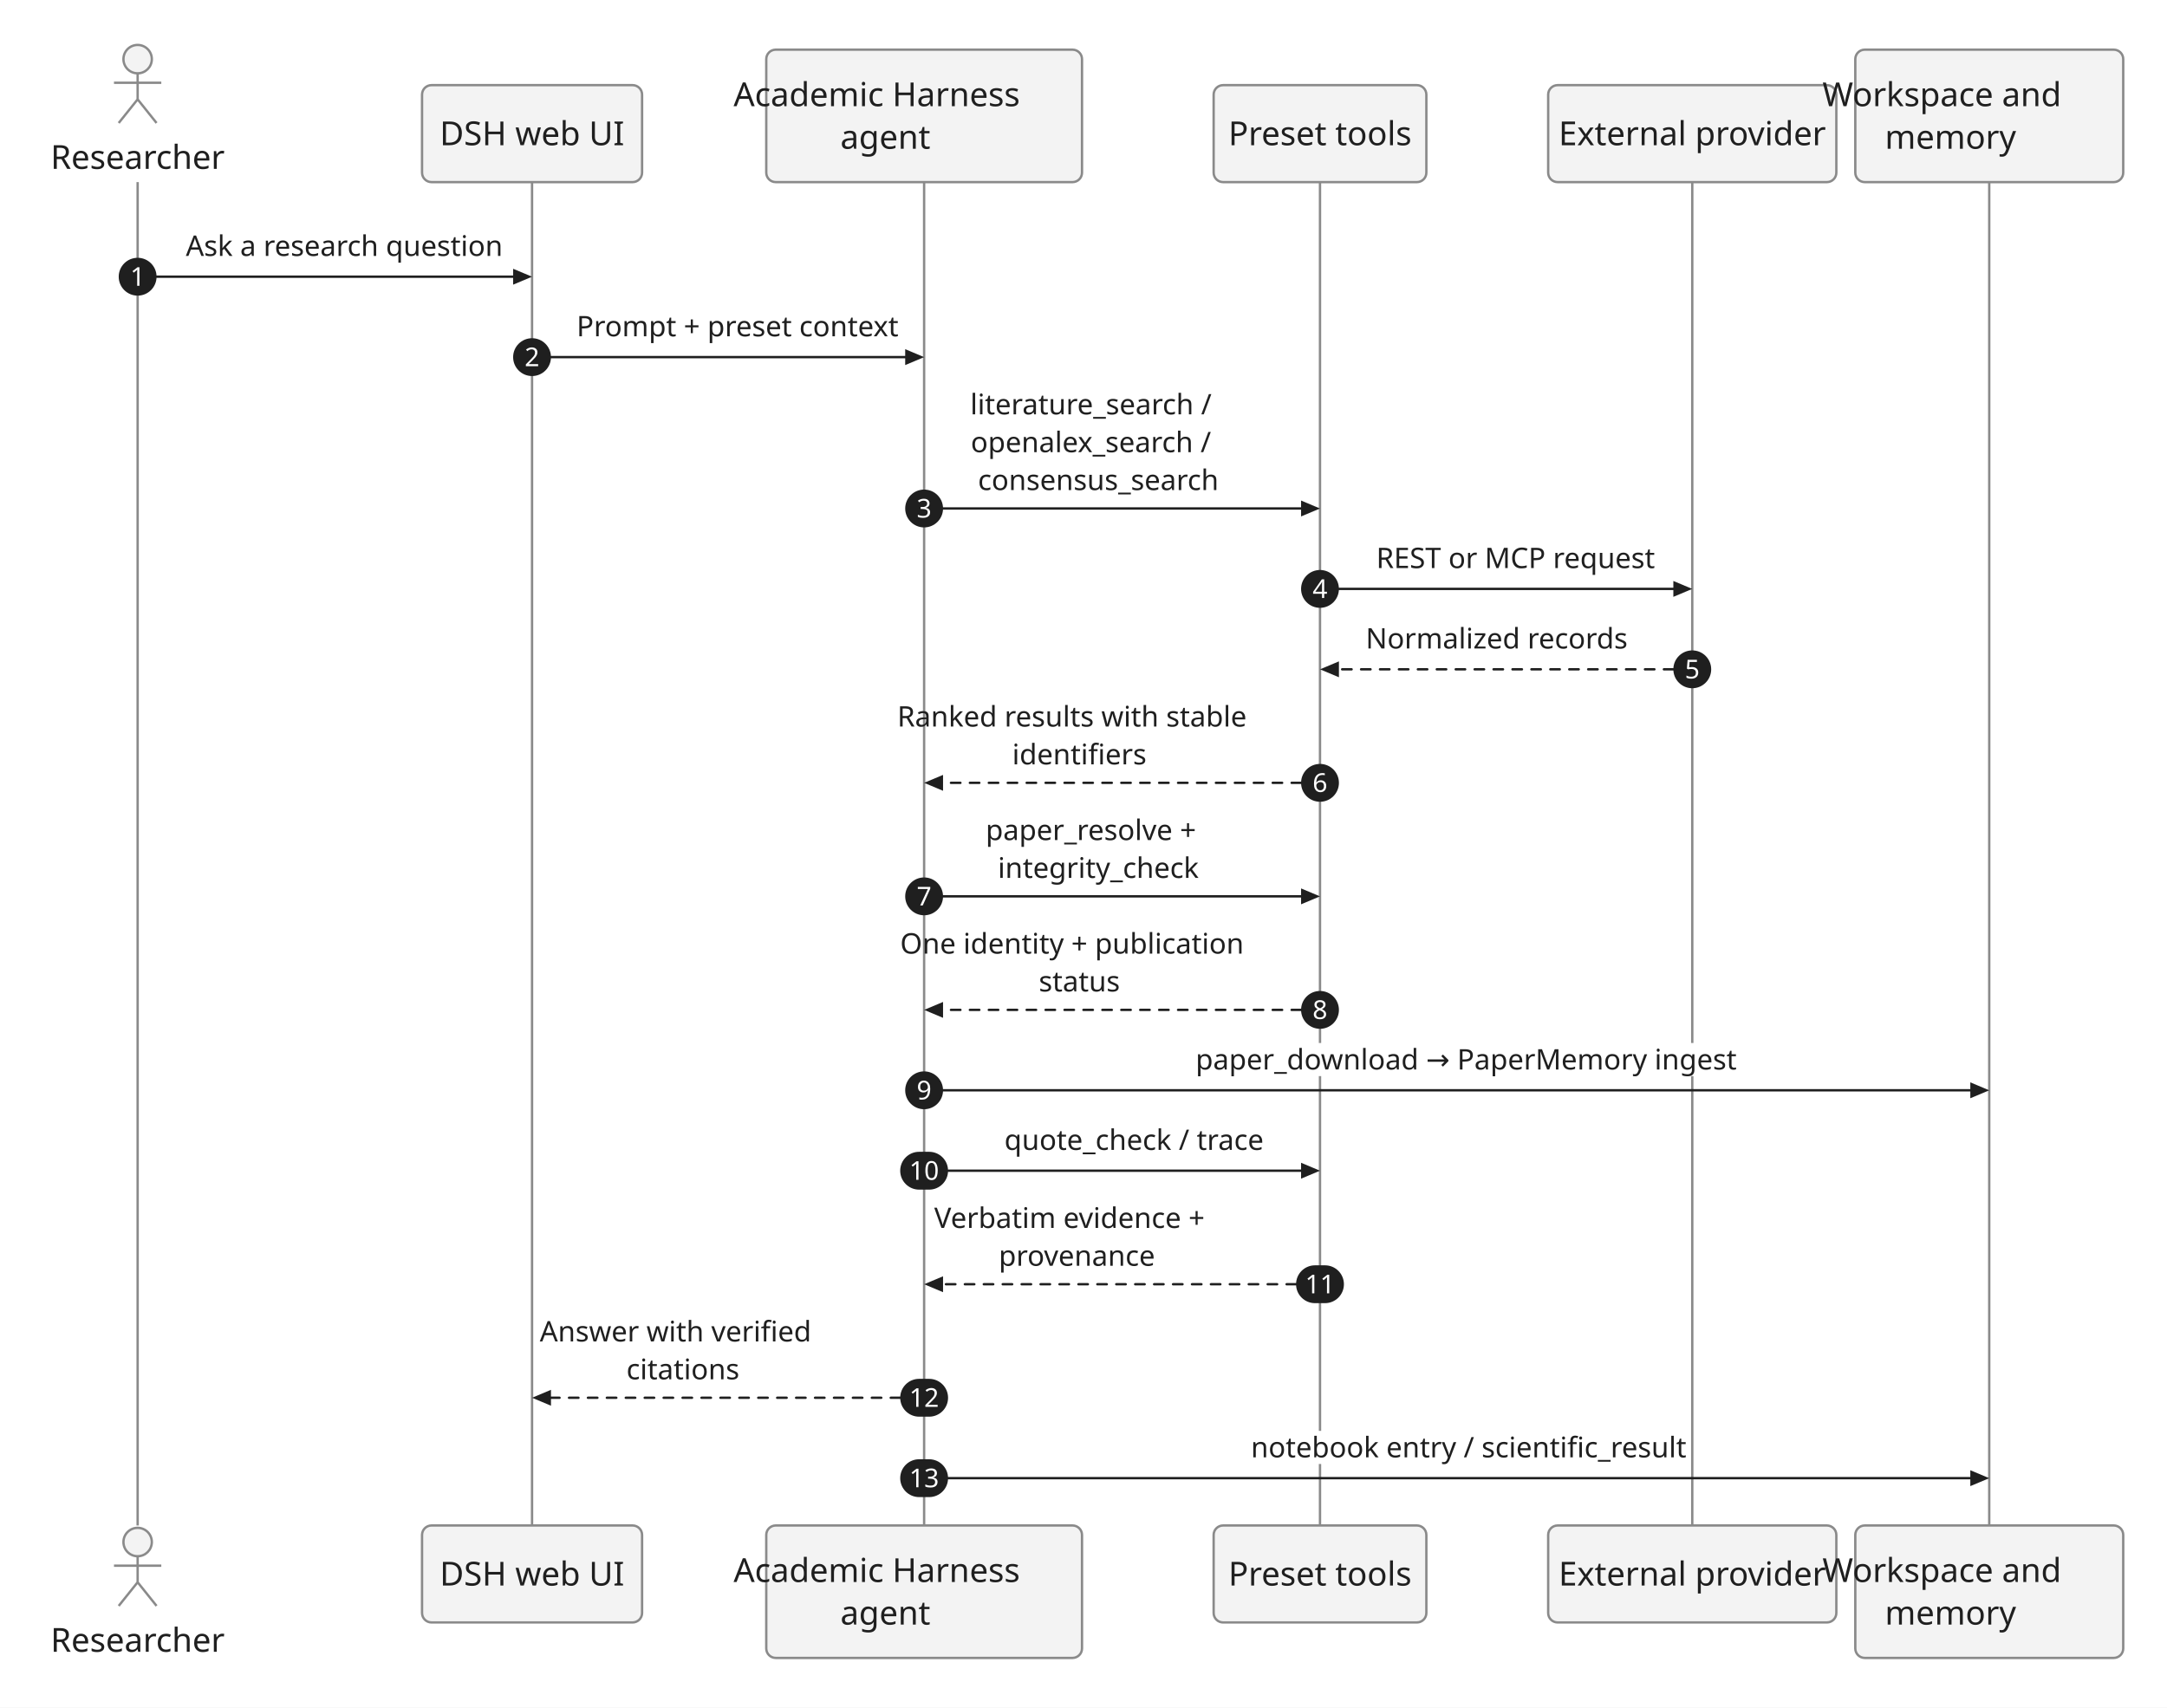
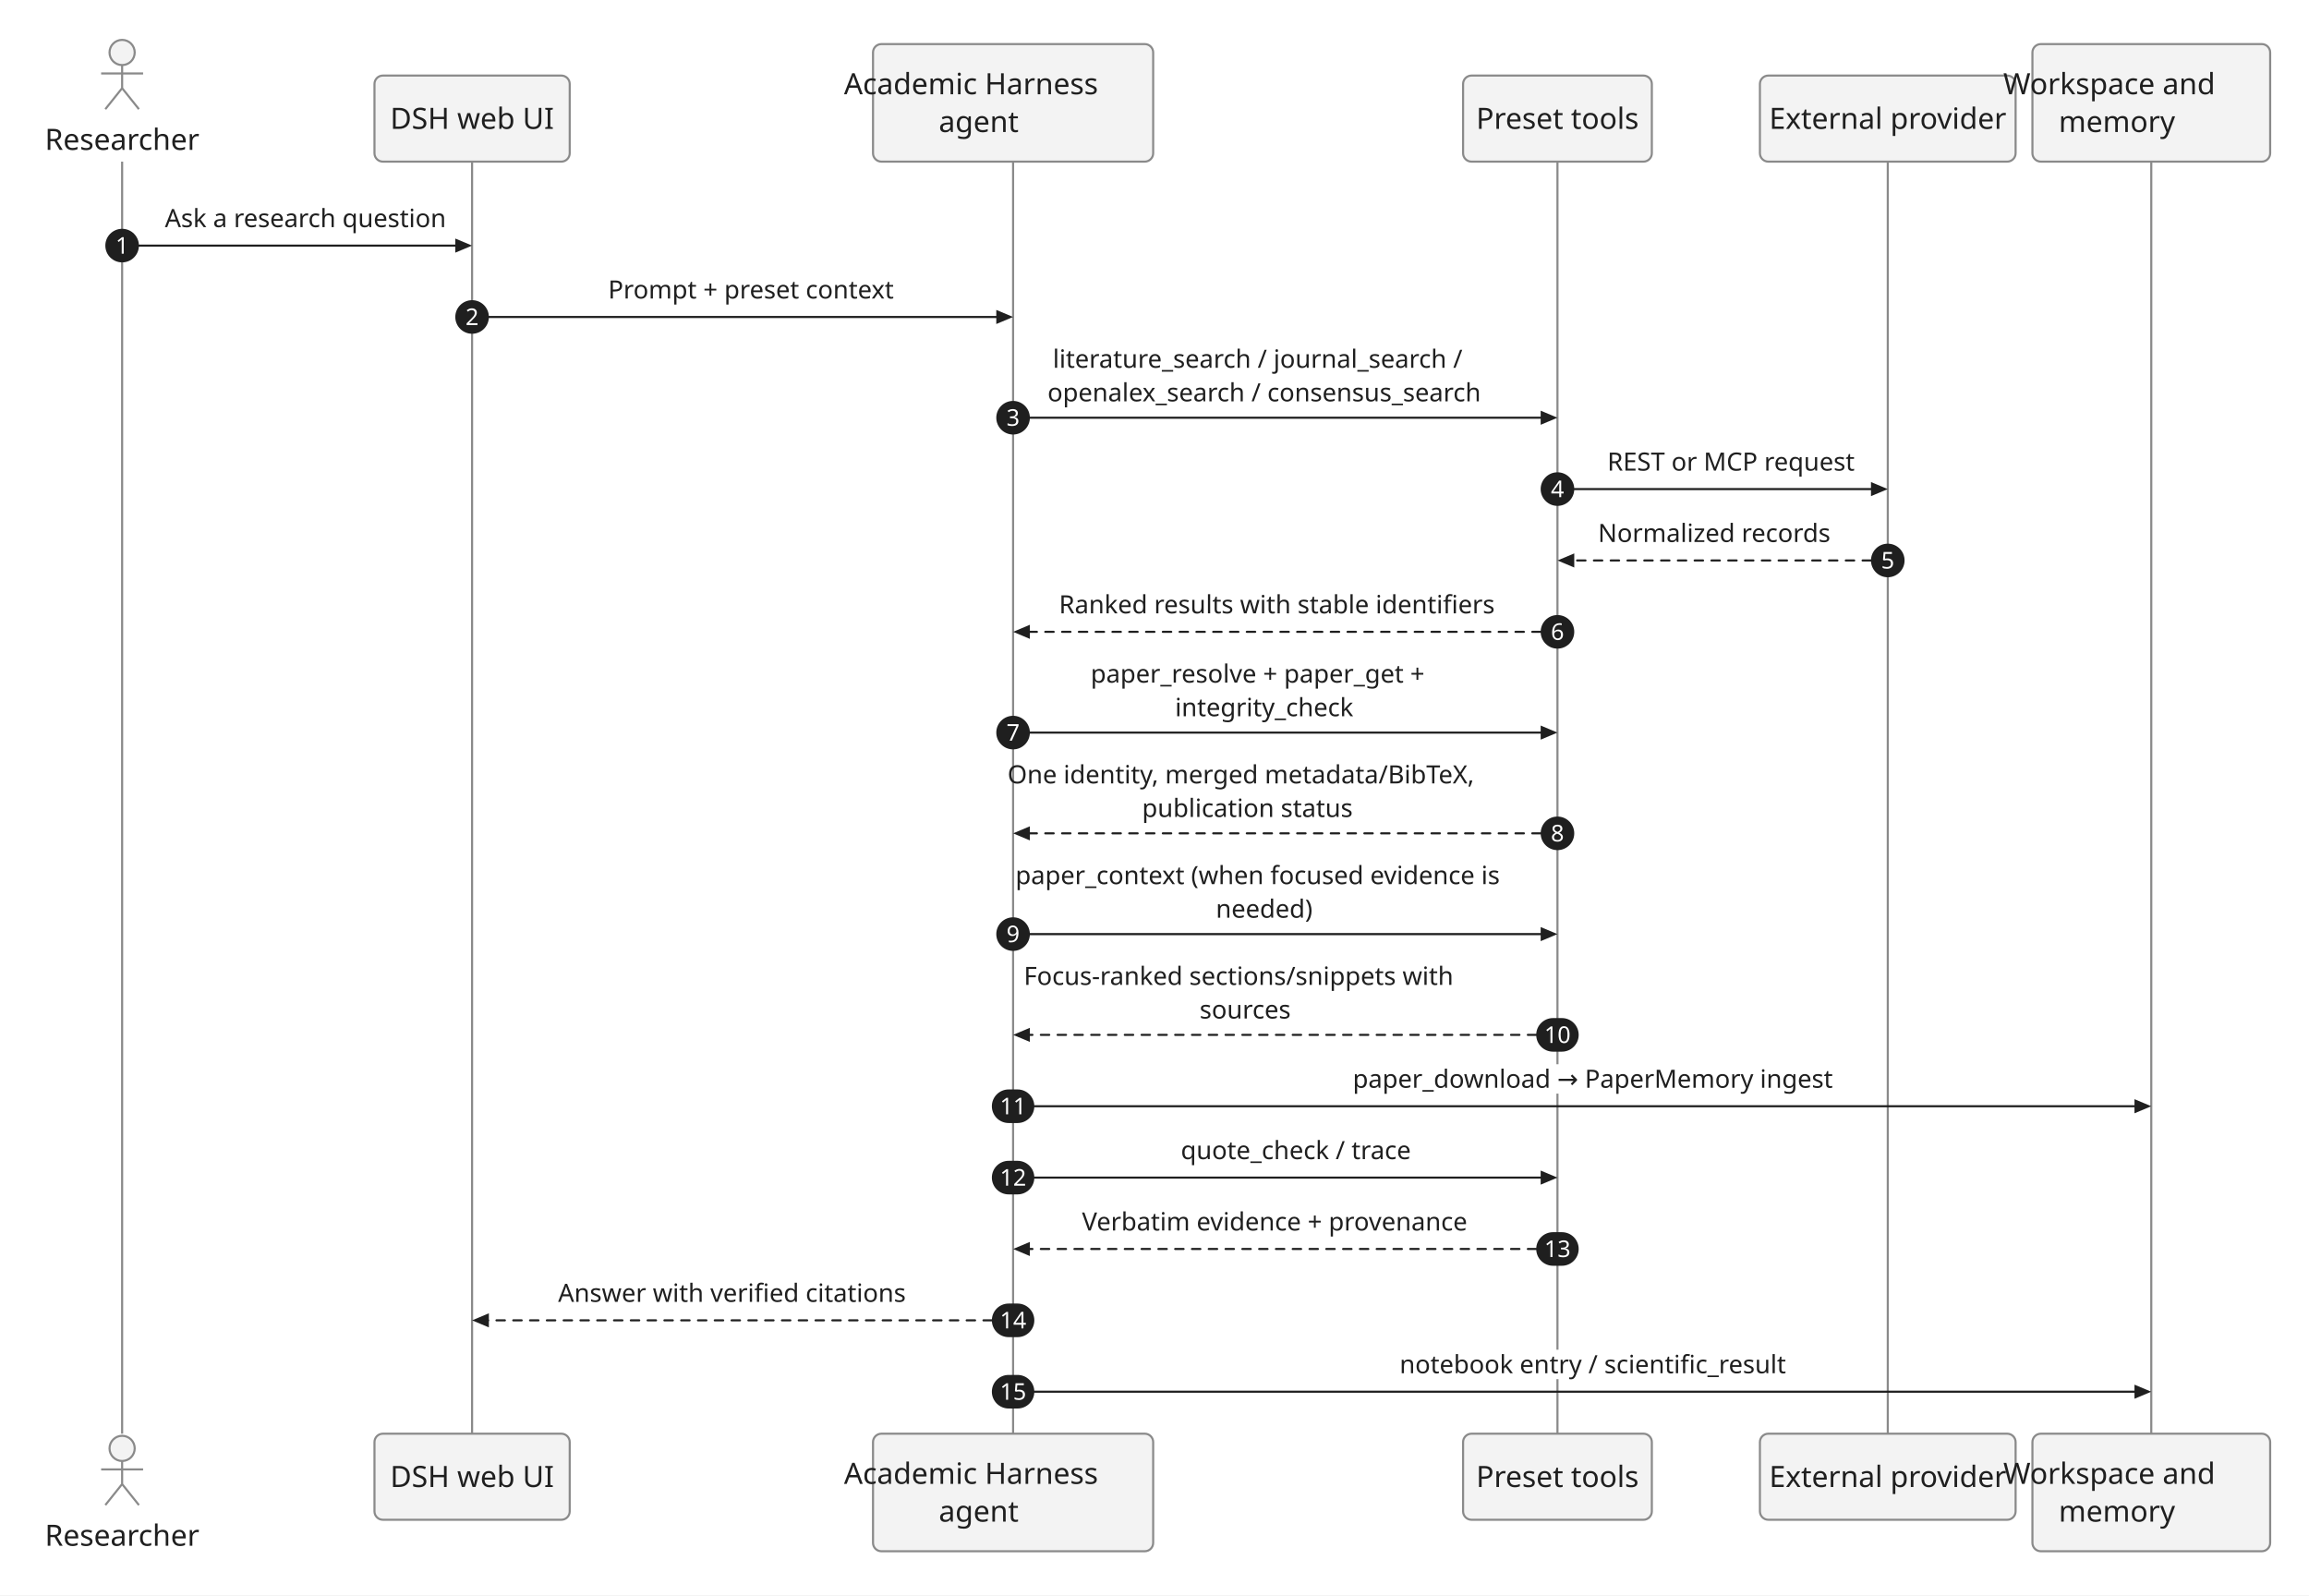
- <svg xmlns="http://www.w3.org/2000/svg" class="pele pele-sequence" viewBox="0 0 916 722" width="916" height="722" style="max-width:100%;height:auto;--_bg:#fff;--_fg:#1f1f1f;--_m:#6e6e6e;--_l:#1f1f1f;--_s:#f3f3f3;--_a:#e6e6e6;--_b:#8a8a8a;--_c:#5b7bd5;color:#1f1f1f;--_r:4px;--_fm:monospace;font:14px sans-serif;letter-spacing:normal;word-spacing:normal;text-transform:none;direction:ltr;font-family:sans-serif" fill="#1f1f1f" role="graphics-document document" aria-roledescription="sequence">
+ <svg xmlns="http://www.w3.org/2000/svg" class="pele pele-sequence" viewBox="0 0 1100 760" width="1100" height="760" style="max-width:100%;height:auto;--_bg:#fff;--_fg:#1f1f1f;--_m:#6e6e6e;--_l:#1f1f1f;--_s:#f3f3f3;--_a:#e6e6e6;--_b:#8a8a8a;--_c:#5b7bd5;color:#1f1f1f;--_r:4px;--_fm:monospace;font:14px sans-serif;letter-spacing:normal;word-spacing:normal;text-transform:none;direction:ltr;font-family:sans-serif" fill="#1f1f1f" role="graphics-document document" aria-roledescription="sequence">
  <rect width="100%" height="100%" fill="#ffffff" />
  <g transform="translate(58.18,18)">
    <g class="pele-lifelines" fill="none" stroke="#8a8a8a">
-       <path class="pele-lifeline" data-id="U" d="M0,59V627" />
-       <path class="pele-lifeline" data-id="UI" d="M166.72,59V627" />
-       <path class="pele-lifeline" data-id="A" d="M332.45,59V627" />
-       <path class="pele-lifeline" data-id="T" d="M499.79,59V627" />
-       <path class="pele-lifeline" data-id="P" d="M657.15,59V627" />
-       <path class="pele-lifeline" data-id="W" d="M782.68,59V627" />
+       <path class="pele-lifeline" data-id="U" d="M0,59V665" />
+       <path class="pele-lifeline" data-id="UI" d="M166.72,59V665" />
+       <path class="pele-lifeline" data-id="A" d="M424.45,59V665" />
+       <path class="pele-lifeline" data-id="T" d="M683.79,59V665" />
+       <path class="pele-lifeline" data-id="P" d="M841.15,59V665" />
+       <path class="pele-lifeline" data-id="W" d="M966.68,59V665" />
    </g>
    <g class="pele-edges" fill="none" stroke="#1f1f1f" stroke-linecap="round">
      <g class="pele-edge pele-message" data-id="i1">
        <path d="M8,99H159.72" />
        <path class="pele-marker" d="M166.72,99L158.72,102.36L158.72,95.64Z" fill="#1f1f1f" stroke="none" />
        <g class="pele-sequence-number">
          <rect x="-8" y="91" width="16" height="16" rx="8" fill="#1f1f1f" stroke="none" />
          <text x="0" y="102.85" text-anchor="middle" font-size="11" fill="#fff" stroke="none">1</text>
        </g>
      </g>
      <g class="pele-edge pele-message" data-id="i2">
-         <path d="M174.72,133H325.45" />
-         <path class="pele-marker" d="M332.45,133L324.45,136.36L324.45,129.64Z" fill="#1f1f1f" stroke="none" />
+         <path d="M174.72,133H417.45" />
+         <path class="pele-marker" d="M424.45,133L416.45,136.36L416.45,129.64Z" fill="#1f1f1f" stroke="none" />
        <g class="pele-sequence-number">
          <rect x="158.72" y="125" width="16" height="16" rx="8" fill="#1f1f1f" stroke="none" />
          <text x="166.72" y="136.85" text-anchor="middle" font-size="11" fill="#fff" stroke="none">2</text>
        </g>
      </g>
      <g class="pele-edge pele-message" data-id="i3">
-         <path d="M340.45,197H492.79" />
-         <path class="pele-marker" d="M499.79,197L491.79,200.36L491.79,193.64Z" fill="#1f1f1f" stroke="none" />
-         <g class="pele-sequence-number">
-           <rect x="324.45" y="189" width="16" height="16" rx="8" fill="#1f1f1f" stroke="none" />
-           <text x="332.45" y="200.85" text-anchor="middle" font-size="11" fill="#fff" stroke="none">3</text>
+         <path d="M432.45,181H676.79" />
+         <path class="pele-marker" d="M683.79,181L675.79,184.36L675.79,177.64Z" fill="#1f1f1f" stroke="none" />
+         <g class="pele-sequence-number">
+           <rect x="416.45" y="173" width="16" height="16" rx="8" fill="#1f1f1f" stroke="none" />
+           <text x="424.45" y="184.85" text-anchor="middle" font-size="11" fill="#fff" stroke="none">3</text>
        </g>
      </g>
      <g class="pele-edge pele-message" data-id="i4">
-         <path d="M507.79,231H650.15" />
-         <path class="pele-marker" d="M657.15,231L649.15,234.36L649.15,227.64Z" fill="#1f1f1f" stroke="none" />
-         <g class="pele-sequence-number">
-           <rect x="491.79" y="223" width="16" height="16" rx="8" fill="#1f1f1f" stroke="none" />
-           <text x="499.79" y="234.85" text-anchor="middle" font-size="11" fill="#fff" stroke="none">4</text>
+         <path d="M691.79,215H834.15" />
+         <path class="pele-marker" d="M841.15,215L833.15,218.36L833.15,211.64Z" fill="#1f1f1f" stroke="none" />
+         <g class="pele-sequence-number">
+           <rect x="675.79" y="207" width="16" height="16" rx="8" fill="#1f1f1f" stroke="none" />
+           <text x="683.79" y="218.85" text-anchor="middle" font-size="11" fill="#fff" stroke="none">4</text>
        </g>
      </g>
      <g class="pele-edge pele-message" data-id="i5">
-         <path d="M649.15,265H506.79" stroke-dasharray="4 4" />
-         <path class="pele-marker" d="M499.79,265L507.79,261.64L507.79,268.36Z" fill="#1f1f1f" stroke="none" />
-         <g class="pele-sequence-number">
-           <rect x="649.15" y="257" width="16" height="16" rx="8" fill="#1f1f1f" stroke="none" />
-           <text x="657.15" y="268.85" text-anchor="middle" font-size="11" fill="#fff" stroke="none">5</text>
+         <path d="M833.15,249H690.79" stroke-dasharray="4 4" />
+         <path class="pele-marker" d="M683.79,249L691.79,245.64L691.79,252.36Z" fill="#1f1f1f" stroke="none" />
+         <g class="pele-sequence-number">
+           <rect x="833.15" y="241" width="16" height="16" rx="8" fill="#1f1f1f" stroke="none" />
+           <text x="841.15" y="252.85" text-anchor="middle" font-size="11" fill="#fff" stroke="none">5</text>
        </g>
      </g>
      <g class="pele-edge pele-message" data-id="i6">
-         <path d="M491.79,313H339.45" stroke-dasharray="4 4" />
-         <path class="pele-marker" d="M332.45,313L340.45,309.64L340.45,316.36Z" fill="#1f1f1f" stroke="none" />
-         <g class="pele-sequence-number">
-           <rect x="491.79" y="305" width="16" height="16" rx="8" fill="#1f1f1f" stroke="none" />
-           <text x="499.79" y="316.85" text-anchor="middle" font-size="11" fill="#fff" stroke="none">6</text>
+         <path d="M675.79,283H431.45" stroke-dasharray="4 4" />
+         <path class="pele-marker" d="M424.45,283L432.45,279.64L432.45,286.36Z" fill="#1f1f1f" stroke="none" />
+         <g class="pele-sequence-number">
+           <rect x="675.79" y="275" width="16" height="16" rx="8" fill="#1f1f1f" stroke="none" />
+           <text x="683.79" y="286.85" text-anchor="middle" font-size="11" fill="#fff" stroke="none">6</text>
        </g>
      </g>
      <g class="pele-edge pele-message" data-id="i7">
-         <path d="M340.45,361H492.79" />
-         <path class="pele-marker" d="M499.79,361L491.79,364.36L491.79,357.64Z" fill="#1f1f1f" stroke="none" />
-         <g class="pele-sequence-number">
-           <rect x="324.45" y="353" width="16" height="16" rx="8" fill="#1f1f1f" stroke="none" />
-           <text x="332.45" y="364.85" text-anchor="middle" font-size="11" fill="#fff" stroke="none">7</text>
+         <path d="M432.45,331H676.79" />
+         <path class="pele-marker" d="M683.79,331L675.79,334.36L675.79,327.64Z" fill="#1f1f1f" stroke="none" />
+         <g class="pele-sequence-number">
+           <rect x="416.45" y="323" width="16" height="16" rx="8" fill="#1f1f1f" stroke="none" />
+           <text x="424.45" y="334.85" text-anchor="middle" font-size="11" fill="#fff" stroke="none">7</text>
        </g>
      </g>
      <g class="pele-edge pele-message" data-id="i8">
-         <path d="M491.79,409H339.45" stroke-dasharray="4 4" />
-         <path class="pele-marker" d="M332.45,409L340.45,405.64L340.45,412.36Z" fill="#1f1f1f" stroke="none" />
-         <g class="pele-sequence-number">
-           <rect x="491.79" y="401" width="16" height="16" rx="8" fill="#1f1f1f" stroke="none" />
-           <text x="499.79" y="412.85" text-anchor="middle" font-size="11" fill="#fff" stroke="none">8</text>
+         <path d="M675.79,379H431.45" stroke-dasharray="4 4" />
+         <path class="pele-marker" d="M424.45,379L432.45,375.64L432.45,382.36Z" fill="#1f1f1f" stroke="none" />
+         <g class="pele-sequence-number">
+           <rect x="675.79" y="371" width="16" height="16" rx="8" fill="#1f1f1f" stroke="none" />
+           <text x="683.79" y="382.85" text-anchor="middle" font-size="11" fill="#fff" stroke="none">8</text>
        </g>
      </g>
      <g class="pele-edge pele-message" data-id="i9">
-         <path d="M340.45,443H775.68" />
-         <path class="pele-marker" d="M782.68,443L774.68,446.36L774.68,439.64Z" fill="#1f1f1f" stroke="none" />
-         <g class="pele-sequence-number">
-           <rect x="324.45" y="435" width="16" height="16" rx="8" fill="#1f1f1f" stroke="none" />
-           <text x="332.45" y="446.85" text-anchor="middle" font-size="11" fill="#fff" stroke="none">9</text>
+         <path d="M432.45,427H676.79" />
+         <path class="pele-marker" d="M683.79,427L675.79,430.36L675.79,423.64Z" fill="#1f1f1f" stroke="none" />
+         <g class="pele-sequence-number">
+           <rect x="416.45" y="419" width="16" height="16" rx="8" fill="#1f1f1f" stroke="none" />
+           <text x="424.45" y="430.85" text-anchor="middle" font-size="11" fill="#fff" stroke="none">9</text>
        </g>
      </g>
      <g class="pele-edge pele-message" data-id="i10">
-         <path d="M342.57,477H492.79" />
-         <path class="pele-marker" d="M499.79,477L491.79,480.36L491.79,473.64Z" fill="#1f1f1f" stroke="none" />
-         <g class="pele-sequence-number">
-           <rect x="322.34" y="469" width="20.23" height="16" rx="8" fill="#1f1f1f" stroke="none" />
-           <text x="332.45" y="480.85" text-anchor="middle" font-size="11" fill="#fff" stroke="none">10</text>
+         <path d="M673.67,475H431.45" stroke-dasharray="4 4" />
+         <path class="pele-marker" d="M424.45,475L432.45,471.64L432.45,478.36Z" fill="#1f1f1f" stroke="none" />
+         <g class="pele-sequence-number">
+           <rect x="673.67" y="467" width="20.23" height="16" rx="8" fill="#1f1f1f" stroke="none" />
+           <text x="683.79" y="478.85" text-anchor="middle" font-size="11" fill="#fff" stroke="none">10</text>
        </g>
      </g>
      <g class="pele-edge pele-message" data-id="i11">
-         <path d="M489.67,525H339.45" stroke-dasharray="4 4" />
-         <path class="pele-marker" d="M332.45,525L340.45,521.64L340.45,528.36Z" fill="#1f1f1f" stroke="none" />
-         <g class="pele-sequence-number">
-           <rect x="489.67" y="517" width="20.23" height="16" rx="8" fill="#1f1f1f" stroke="none" />
-           <text x="499.79" y="528.85" text-anchor="middle" font-size="11" fill="#fff" stroke="none">11</text>
+         <path d="M434.57,509H959.68" />
+         <path class="pele-marker" d="M966.68,509L958.68,512.36L958.68,505.64Z" fill="#1f1f1f" stroke="none" />
+         <g class="pele-sequence-number">
+           <rect x="414.34" y="501" width="20.23" height="16" rx="8" fill="#1f1f1f" stroke="none" />
+           <text x="424.45" y="512.85" text-anchor="middle" font-size="11" fill="#fff" stroke="none">11</text>
        </g>
      </g>
      <g class="pele-edge pele-message" data-id="i12">
-         <path d="M322.34,573H173.72" stroke-dasharray="4 4" />
-         <path class="pele-marker" d="M166.72,573L174.72,569.64L174.72,576.36Z" fill="#1f1f1f" stroke="none" />
-         <g class="pele-sequence-number">
-           <rect x="322.34" y="565" width="20.23" height="16" rx="8" fill="#1f1f1f" stroke="none" />
-           <text x="332.45" y="576.85" text-anchor="middle" font-size="11" fill="#fff" stroke="none">12</text>
+         <path d="M434.57,543H676.79" />
+         <path class="pele-marker" d="M683.79,543L675.79,546.36L675.79,539.64Z" fill="#1f1f1f" stroke="none" />
+         <g class="pele-sequence-number">
+           <rect x="414.34" y="535" width="20.23" height="16" rx="8" fill="#1f1f1f" stroke="none" />
+           <text x="424.45" y="546.85" text-anchor="middle" font-size="11" fill="#fff" stroke="none">12</text>
        </g>
      </g>
      <g class="pele-edge pele-message" data-id="i13">
-         <path d="M342.57,607H775.68" />
-         <path class="pele-marker" d="M782.68,607L774.68,610.36L774.68,603.64Z" fill="#1f1f1f" stroke="none" />
-         <g class="pele-sequence-number">
-           <rect x="322.34" y="599" width="20.23" height="16" rx="8" fill="#1f1f1f" stroke="none" />
-           <text x="332.45" y="610.85" text-anchor="middle" font-size="11" fill="#fff" stroke="none">13</text>
+         <path d="M673.67,577H431.45" stroke-dasharray="4 4" />
+         <path class="pele-marker" d="M424.45,577L432.45,573.64L432.45,580.36Z" fill="#1f1f1f" stroke="none" />
+         <g class="pele-sequence-number">
+           <rect x="673.67" y="569" width="20.23" height="16" rx="8" fill="#1f1f1f" stroke="none" />
+           <text x="683.79" y="580.85" text-anchor="middle" font-size="11" fill="#fff" stroke="none">13</text>
+         </g>
+       </g>
+       <g class="pele-edge pele-message" data-id="i14">
+         <path d="M414.34,611H173.72" stroke-dasharray="4 4" />
+         <path class="pele-marker" d="M166.72,611L174.72,607.64L174.72,614.36Z" fill="#1f1f1f" stroke="none" />
+         <g class="pele-sequence-number">
+           <rect x="414.34" y="603" width="20.23" height="16" rx="8" fill="#1f1f1f" stroke="none" />
+           <text x="424.45" y="614.85" text-anchor="middle" font-size="11" fill="#fff" stroke="none">14</text>
+         </g>
+       </g>
+       <g class="pele-edge pele-message" data-id="i15">
+         <path d="M434.57,645H959.68" />
+         <path class="pele-marker" d="M966.68,645L958.68,648.36L958.68,641.64Z" fill="#1f1f1f" stroke="none" />
+         <g class="pele-sequence-number">
+           <rect x="414.34" y="637" width="20.23" height="16" rx="8" fill="#1f1f1f" stroke="none" />
+           <text x="424.45" y="648.85" text-anchor="middle" font-size="11" fill="#fff" stroke="none">15</text>
        </g>
      </g>
    </g>
    <g class="pele-edge-labels" font-size="12">
      <g class="pele-edge-label" data-id="i1">
        <text x="87.36" y="90.2" text-anchor="middle">Ask a research question</text>
      </g>
      <g class="pele-edge-label" data-id="i2">
-         <text x="253.59" y="124.2" text-anchor="middle">Prompt + preset context</text>
+         <text x="299.59" y="124.2" text-anchor="middle">Prompt + preset context</text>
      </g>
      <g class="pele-edge-label" data-id="i3">
        <text text-anchor="middle" xml:space="preserve">
-           <tspan x="420.12" y="157.2">literature_search /</tspan>
-           <tspan x="420.12" y="173.2">openalex_search /</tspan>
-           <tspan x="420.12" y="189.2">consensus_search</tspan>
+           <tspan x="558.12" y="157.2">literature_search / journal_search /</tspan>
+           <tspan x="558.12" y="173.2">openalex_search / consensus_search</tspan>
        </text>
      </g>
      <g class="pele-edge-label" data-id="i4">
-         <text x="582.47" y="222.2" text-anchor="middle">REST or MCP request</text>
+         <text x="766.47" y="206.2" text-anchor="middle">REST or MCP request</text>
      </g>
      <g class="pele-edge-label" data-id="i5">
-         <text x="574.47" y="256.2" text-anchor="middle">Normalized records</text>
+         <text x="758.47" y="240.2" text-anchor="middle">Normalized records</text>
      </g>
      <g class="pele-edge-label" data-id="i6">
-         <text text-anchor="middle" xml:space="preserve">
-           <tspan x="412.12" y="289.2">Ranked results with stable</tspan>
-           <tspan x="412.12" y="305.2">identifiers</tspan>
-         </text>
+         <text x="550.12" y="274.2" text-anchor="middle">Ranked results with stable identifiers</text>
      </g>
      <g class="pele-edge-label" data-id="i7">
        <text text-anchor="middle" xml:space="preserve">
-           <tspan x="420.12" y="337.2">paper_resolve +</tspan>
-           <tspan x="420.12" y="353.2">integrity_check</tspan>
+           <tspan x="558.12" y="307.2">paper_resolve + paper_get +</tspan>
+           <tspan x="558.12" y="323.2">integrity_check</tspan>
        </text>
      </g>
      <g class="pele-edge-label" data-id="i8">
        <text text-anchor="middle" xml:space="preserve">
-           <tspan x="412.12" y="385.2">One identity + publication</tspan>
-           <tspan x="412.12" y="401.2">status</tspan>
+           <tspan x="550.12" y="355.2">One identity, merged metadata/BibTeX,</tspan>
+           <tspan x="550.12" y="371.2">publication status</tspan>
        </text>
      </g>
      <g class="pele-edge-label" data-id="i9">
-         <rect x="452.04" y="423" width="219.05" height="14" rx="3" fill="#fff" stroke="none" />
-         <text x="561.57" y="434.2" text-anchor="middle">paper_download → PaperMemory ingest</text>
+         <text text-anchor="middle" xml:space="preserve">
+           <tspan x="558.12" y="403.2">paper_context (when focused evidence is</tspan>
+           <tspan x="558.12" y="419.2">needed)</tspan>
+         </text>
      </g>
      <g class="pele-edge-label" data-id="i10">
-         <text x="421.18" y="468.2" text-anchor="middle">quote_check / trace</text>
+         <text text-anchor="middle" xml:space="preserve">
+           <tspan x="549.06" y="451.2">Focus-ranked sections/snippets with</tspan>
+           <tspan x="549.06" y="467.2">sources</tspan>
+         </text>
      </g>
      <g class="pele-edge-label" data-id="i11">
-         <text text-anchor="middle" xml:space="preserve">
-           <tspan x="411.06" y="501.2">Verbatim evidence +</tspan>
-           <tspan x="411.06" y="517.2">provenance</tspan>
-         </text>
+         <rect x="591.1" y="489" width="219.05" height="14" rx="3" fill="#fff" stroke="none" />
+         <text x="700.63" y="500.2" text-anchor="middle">paper_download → PaperMemory ingest</text>
      </g>
      <g class="pele-edge-label" data-id="i12">
-         <text text-anchor="middle" xml:space="preserve">
-           <tspan x="244.53" y="549.2">Answer with verified</tspan>
-           <tspan x="244.53" y="565.2">citations</tspan>
-         </text>
+         <text x="559.18" y="534.2" text-anchor="middle">quote_check / trace</text>
      </g>
      <g class="pele-edge-label" data-id="i13">
-         <rect x="473.92" y="587" width="177.41" height="14" rx="3" fill="#fff" stroke="none" />
-         <text x="562.63" y="598.2" text-anchor="middle">notebook entry / scientific_result</text>
+         <text x="549.06" y="568.2" text-anchor="middle">Verbatim evidence + provenance</text>
+       </g>
+       <g class="pele-edge-label" data-id="i14">
+         <text x="290.53" y="602.2" text-anchor="middle">Answer with verified citations</text>
+       </g>
+       <g class="pele-edge-label" data-id="i15">
+         <rect x="611.92" y="625" width="177.41" height="14" rx="3" fill="#fff" stroke="none" />
+         <text x="700.63" y="636.2" text-anchor="middle">notebook entry / scientific_result</text>
      </g>
    </g>
    <g class="pele-nodes">
      <g class="pele-node pele-actor pele-actor-actor pele-actor-footer" data-id="U">
-         <circle cx="0" cy="634" r="6" fill="#f3f3f3" stroke="#8a8a8a" />
-         <path d="M0,640V651M-10,644H10M-8,661L0,651L8,661" fill="none" stroke="#8a8a8a" />
-         <text class="pele-label" x="0" y="680.4" text-anchor="middle">Researcher</text>
+         <circle cx="0" cy="672" r="6" fill="#f3f3f3" stroke="#8a8a8a" />
+         <path d="M0,678V689M-10,682H10M-8,699L0,689L8,699" fill="none" stroke="#8a8a8a" />
+         <text class="pele-label" x="0" y="718.4" text-anchor="middle">Researcher</text>
      </g>
      <g class="pele-node pele-actor pele-actor-participant pele-actor-footer" data-id="UI">
-         <rect x="120.22" y="627" width="93.01" height="41" fill="#f3f3f3" stroke="#8a8a8a" style="rx:4px" />
-         <text class="pele-label" x="166.72" y="652.4" text-anchor="middle">DSH web UI</text>
+         <rect x="120.22" y="665" width="93.01" height="41" fill="#f3f3f3" stroke="#8a8a8a" style="rx:4px" />
+         <text class="pele-label" x="166.72" y="690.4" text-anchor="middle">DSH web UI</text>
      </g>
      <g class="pele-node pele-actor pele-actor-participant pele-actor-footer" data-id="A">
-         <rect x="265.72" y="627" width="133.47" height="56" fill="#f3f3f3" stroke="#8a8a8a" style="rx:4px" />
-         <text class="pele-label" text-anchor="middle" xml:space="preserve">
-           <tspan x="332.45" y="650.9">Academic Harness</tspan>
-           <tspan x="332.45" y="668.9">agent</tspan>
+         <rect x="357.72" y="665" width="133.47" height="56" fill="#f3f3f3" stroke="#8a8a8a" style="rx:4px" />
+         <text class="pele-label" text-anchor="middle" xml:space="preserve">
+           <tspan x="424.45" y="688.9">Academic Harness</tspan>
+           <tspan x="424.45" y="706.9">agent</tspan>
        </text>
      </g>
      <g class="pele-node pele-actor pele-actor-participant pele-actor-footer" data-id="T">
-         <rect x="454.83" y="627" width="89.92" height="41" fill="#f3f3f3" stroke="#8a8a8a" style="rx:4px" />
-         <text class="pele-label" x="499.79" y="652.4" text-anchor="middle">Preset tools</text>
+         <rect x="638.83" y="665" width="89.92" height="41" fill="#f3f3f3" stroke="#8a8a8a" style="rx:4px" />
+         <text class="pele-label" x="683.79" y="690.4" text-anchor="middle">Preset tools</text>
      </g>
      <g class="pele-node pele-actor pele-actor-participant pele-actor-footer" data-id="P">
-         <rect x="596.24" y="627" width="121.81" height="41" fill="#f3f3f3" stroke="#8a8a8a" style="rx:4px" />
-         <text class="pele-label" x="657.15" y="652.4" text-anchor="middle">External provider</text>
+         <rect x="780.24" y="665" width="121.81" height="41" fill="#f3f3f3" stroke="#8a8a8a" style="rx:4px" />
+         <text class="pele-label" x="841.15" y="690.4" text-anchor="middle">External provider</text>
      </g>
      <g class="pele-node pele-actor pele-actor-participant pele-actor-footer" data-id="W">
-         <rect x="726.06" y="627" width="113.26" height="56" fill="#f3f3f3" stroke="#8a8a8a" style="rx:4px" />
-         <text class="pele-label" text-anchor="middle" xml:space="preserve">
-           <tspan x="782.68" y="650.9">Workspace and</tspan>
-           <tspan x="782.68" y="668.9">memory</tspan>
+         <rect x="910.06" y="665" width="113.26" height="56" fill="#f3f3f3" stroke="#8a8a8a" style="rx:4px" />
+         <text class="pele-label" text-anchor="middle" xml:space="preserve">
+           <tspan x="966.68" y="688.9">Workspace and</tspan>
+           <tspan x="966.68" y="706.9">memory</tspan>
        </text>
      </g>
      <g class="pele-node pele-actor pele-actor-actor" data-id="U">
        <circle cx="0" cy="7" r="6" fill="#f3f3f3" stroke="#8a8a8a" />
        <path d="M0,13V24M-10,17H10M-8,34L0,24L8,34" fill="none" stroke="#8a8a8a" />
        <text class="pele-label" x="0" y="53.4" text-anchor="middle">Researcher</text>
      </g>
      <g class="pele-node pele-actor pele-actor-participant" data-id="UI">
        <rect x="120.22" y="18" width="93.01" height="41" fill="#f3f3f3" stroke="#8a8a8a" style="rx:4px" />
        <text class="pele-label" x="166.72" y="43.4" text-anchor="middle">DSH web UI</text>
      </g>
      <g class="pele-node pele-actor pele-actor-participant" data-id="A">
-         <rect x="265.72" y="3" width="133.47" height="56" fill="#f3f3f3" stroke="#8a8a8a" style="rx:4px" />
-         <text class="pele-label" text-anchor="middle" xml:space="preserve">
-           <tspan x="332.45" y="26.9">Academic Harness</tspan>
-           <tspan x="332.45" y="44.9">agent</tspan>
+         <rect x="357.72" y="3" width="133.47" height="56" fill="#f3f3f3" stroke="#8a8a8a" style="rx:4px" />
+         <text class="pele-label" text-anchor="middle" xml:space="preserve">
+           <tspan x="424.45" y="26.9">Academic Harness</tspan>
+           <tspan x="424.45" y="44.9">agent</tspan>
        </text>
      </g>
      <g class="pele-node pele-actor pele-actor-participant" data-id="T">
-         <rect x="454.83" y="18" width="89.92" height="41" fill="#f3f3f3" stroke="#8a8a8a" style="rx:4px" />
-         <text class="pele-label" x="499.79" y="43.4" text-anchor="middle">Preset tools</text>
+         <rect x="638.83" y="18" width="89.92" height="41" fill="#f3f3f3" stroke="#8a8a8a" style="rx:4px" />
+         <text class="pele-label" x="683.79" y="43.4" text-anchor="middle">Preset tools</text>
      </g>
      <g class="pele-node pele-actor pele-actor-participant" data-id="P">
-         <rect x="596.24" y="18" width="121.81" height="41" fill="#f3f3f3" stroke="#8a8a8a" style="rx:4px" />
-         <text class="pele-label" x="657.15" y="43.4" text-anchor="middle">External provider</text>
+         <rect x="780.24" y="18" width="121.81" height="41" fill="#f3f3f3" stroke="#8a8a8a" style="rx:4px" />
+         <text class="pele-label" x="841.15" y="43.4" text-anchor="middle">External provider</text>
      </g>
      <g class="pele-node pele-actor pele-actor-participant" data-id="W">
-         <rect x="726.06" y="3" width="113.26" height="56" fill="#f3f3f3" stroke="#8a8a8a" style="rx:4px" />
-         <text class="pele-label" text-anchor="middle" xml:space="preserve">
-           <tspan x="782.68" y="26.9">Workspace and</tspan>
-           <tspan x="782.68" y="44.9">memory</tspan>
+         <rect x="910.06" y="3" width="113.26" height="56" fill="#f3f3f3" stroke="#8a8a8a" style="rx:4px" />
+         <text class="pele-label" text-anchor="middle" xml:space="preserve">
+           <tspan x="966.68" y="26.9">Workspace and</tspan>
+           <tspan x="966.68" y="44.9">memory</tspan>
        </text>
      </g>
    </g>
  </g>
</svg>
